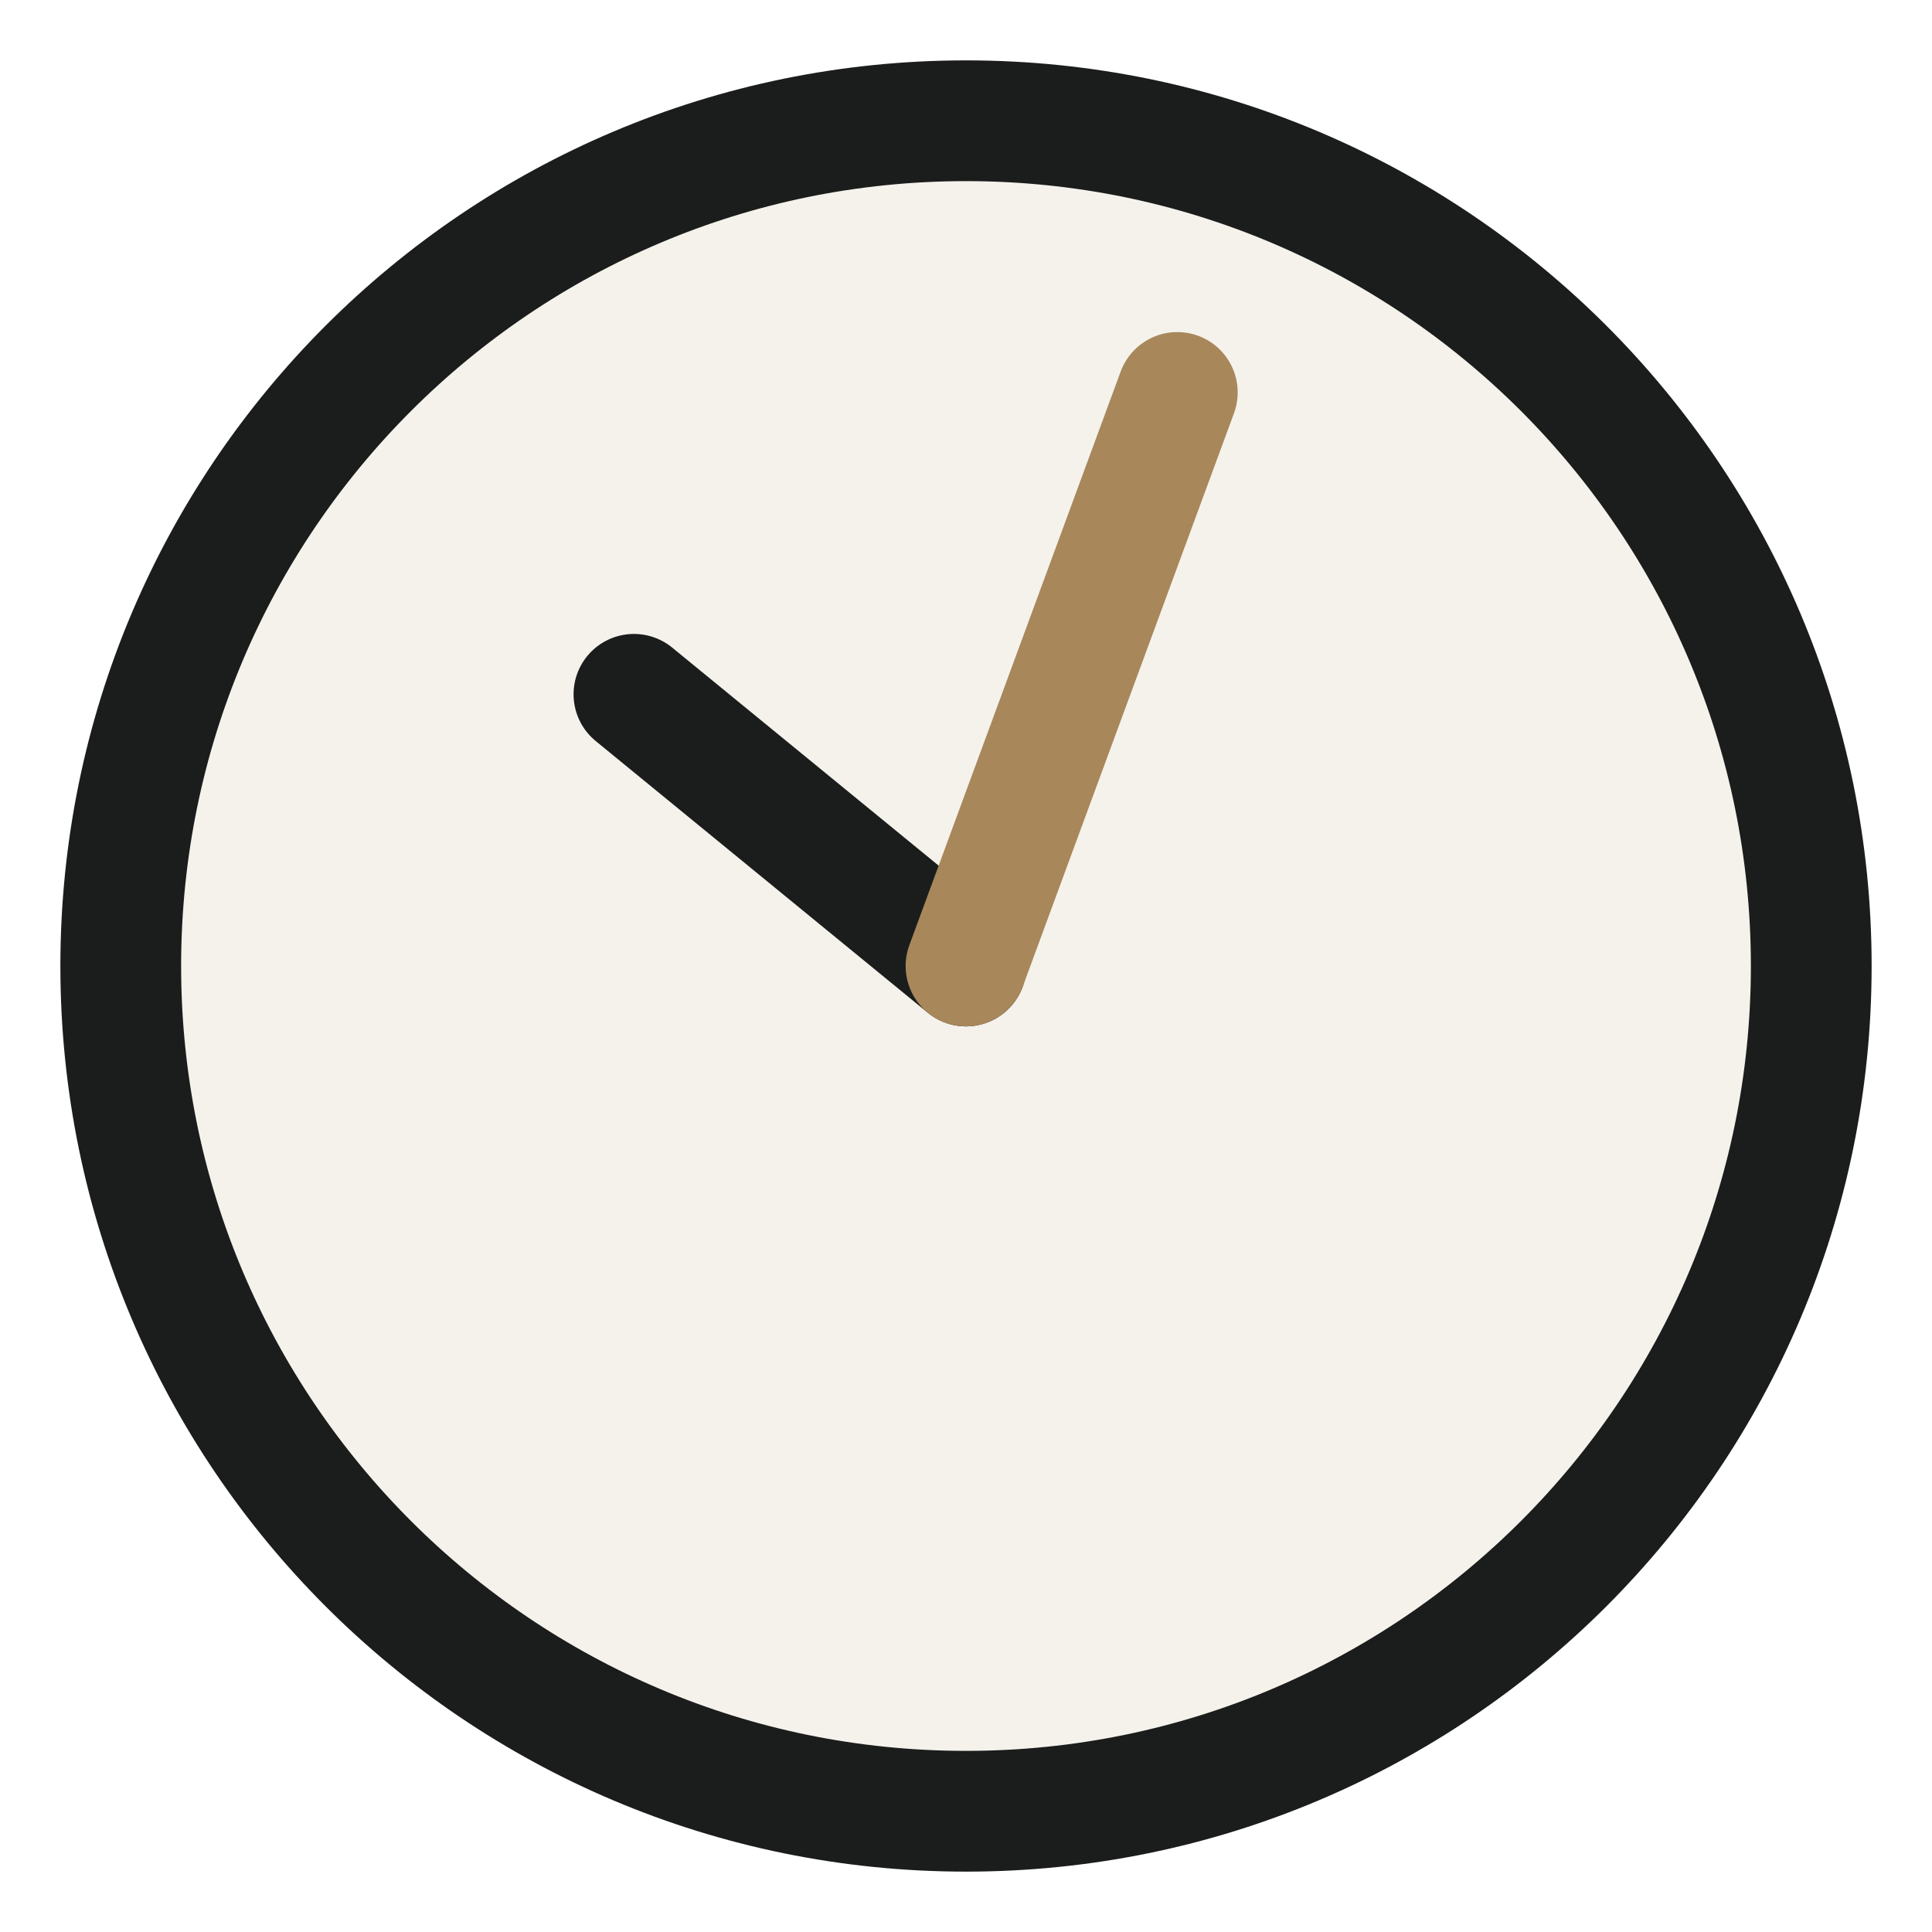
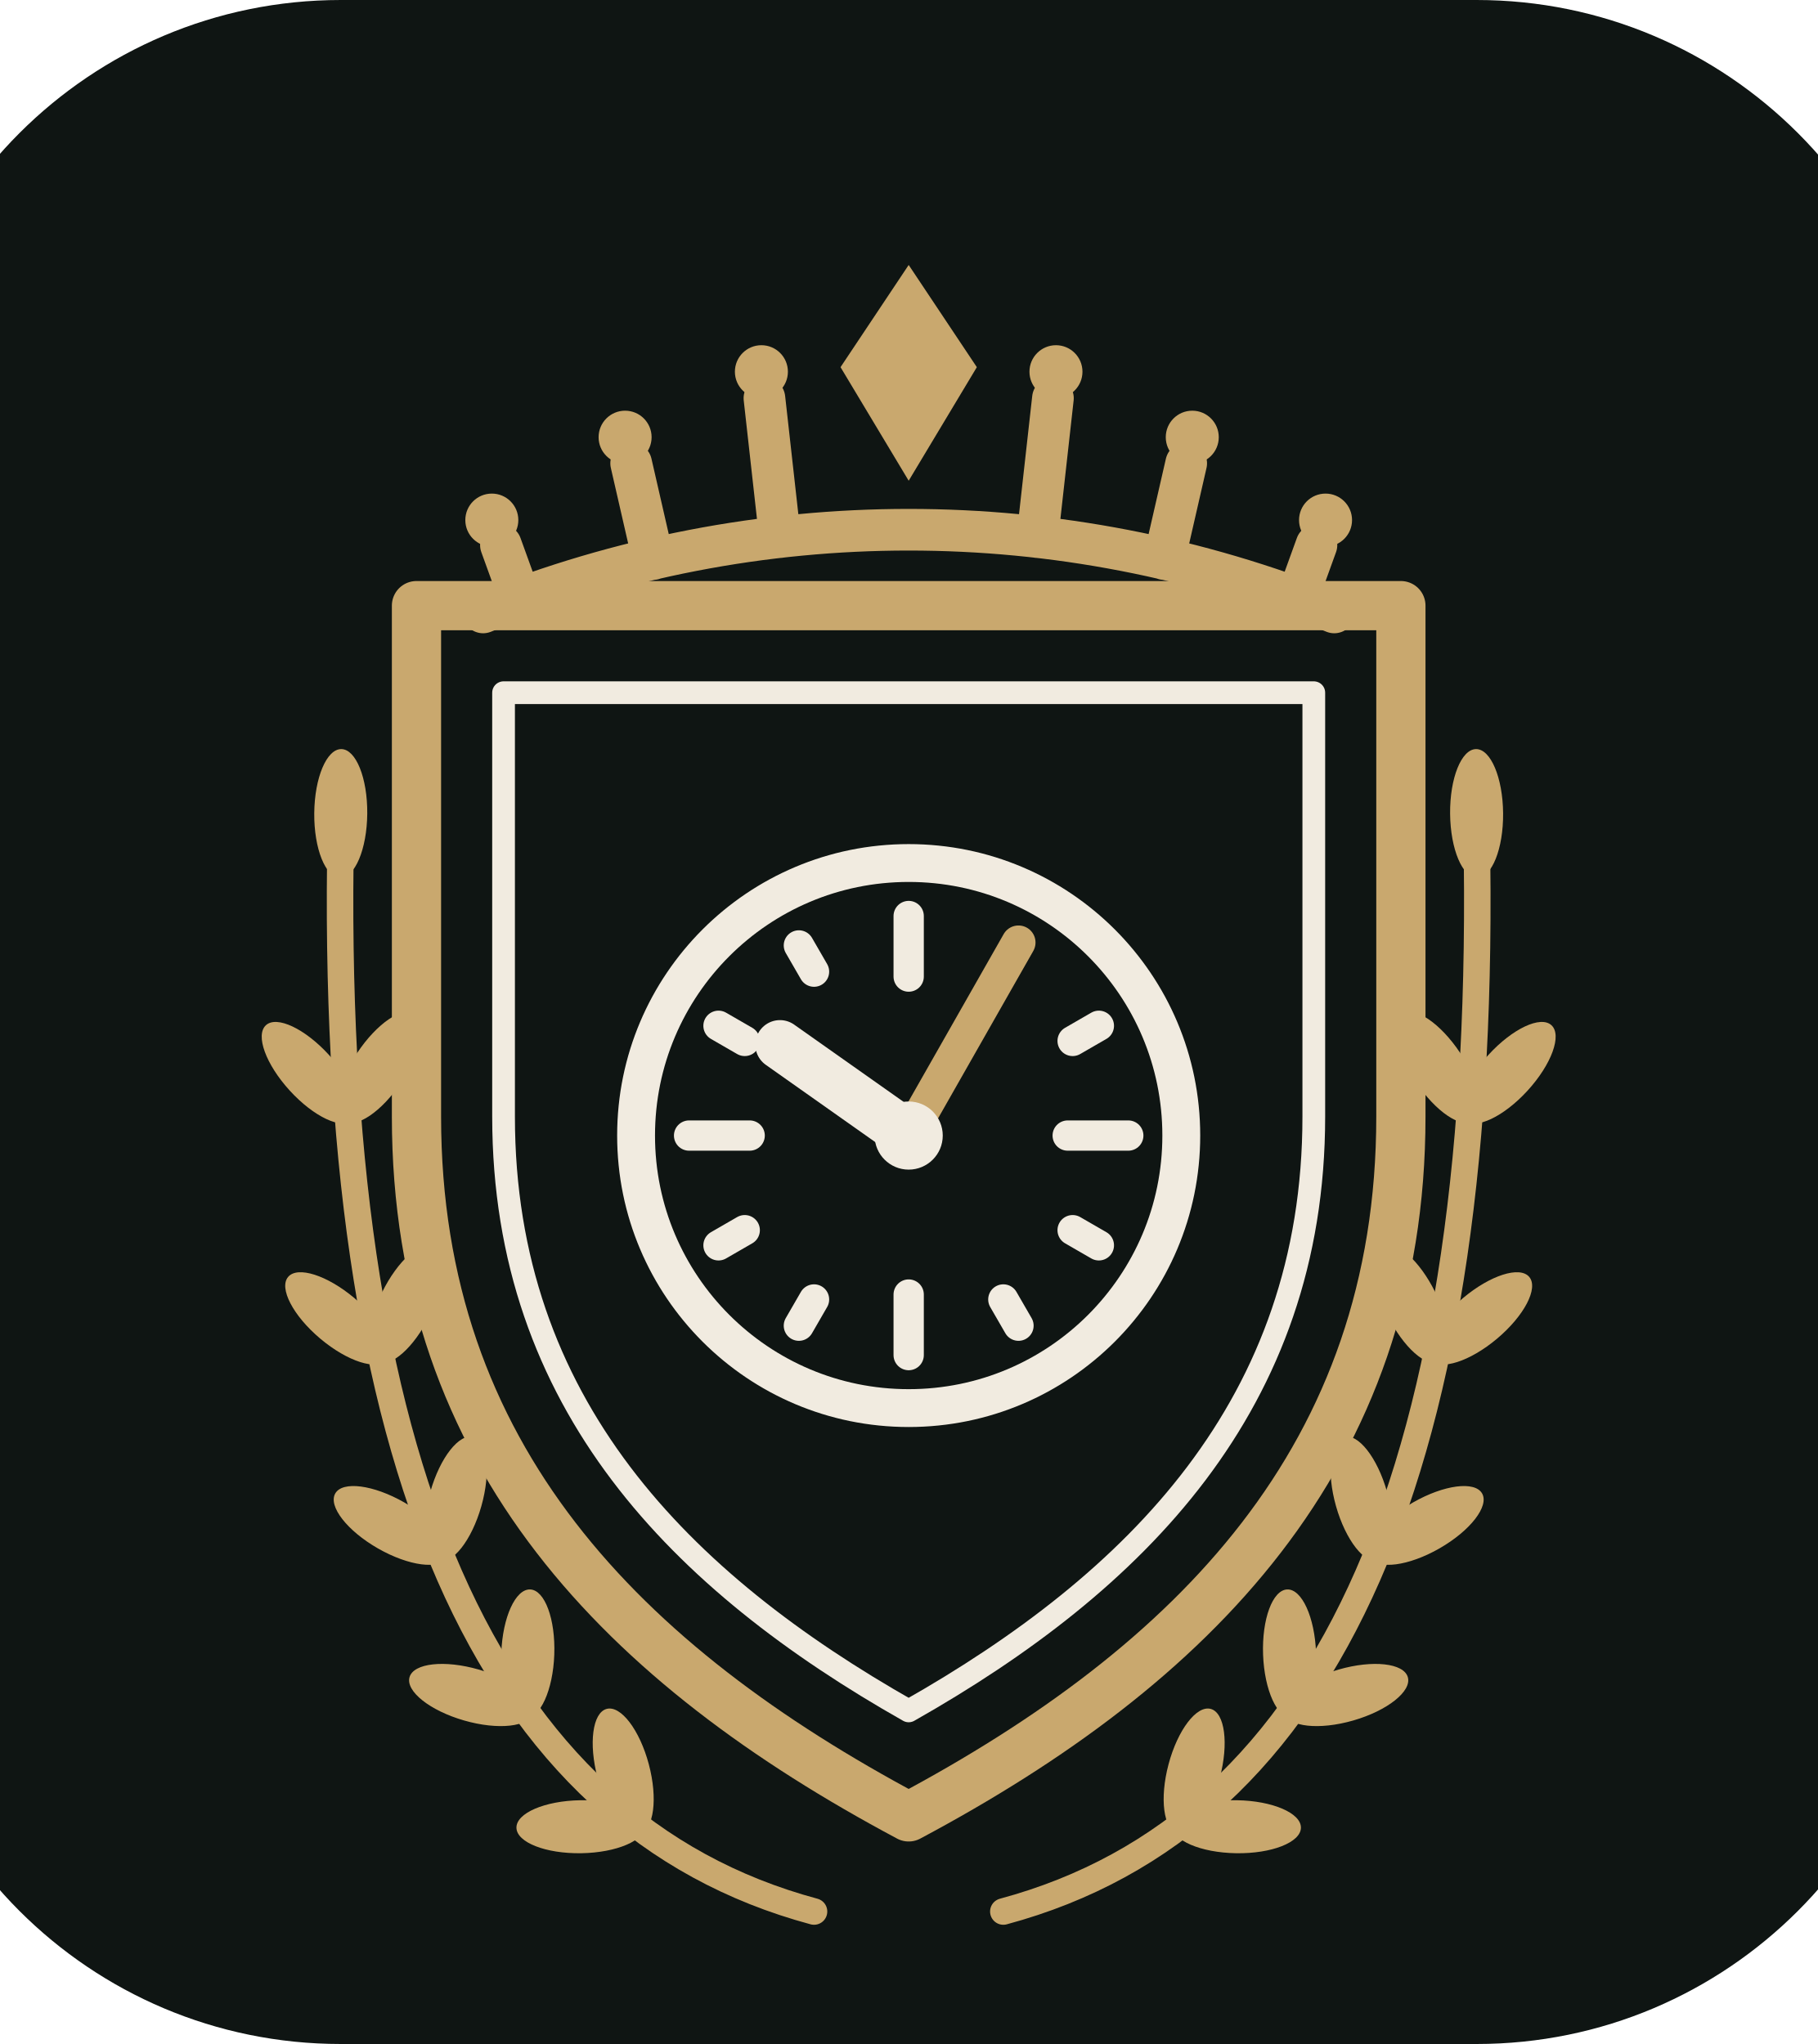
- <svg xmlns="http://www.w3.org/2000/svg" viewBox="0 0 32 32">
-   <circle cx="16" cy="16" r="14" fill="#f5f2ec" stroke="#1b1d1c" stroke-width="2" />
-   <path d="M16 16 10.5 11.5" stroke="#1b1d1c" stroke-width="2" stroke-linecap="round" />
-   <path d="M16 16 19.5 6.5" stroke="#a8875a" stroke-width="2" stroke-linecap="round" />
+ <svg xmlns="http://www.w3.org/2000/svg" viewBox="0 0 48 54" fill="none" stroke-linecap="round" stroke-linejoin="round">
+   <style>.crest__laurel ellipse,.crest__pearls circle,.crest__gem{fill:#c9a86e}.crest__laurel path,.crest__shield,.crest__tiara,.crest__minute{stroke:#c9a86e}.crest__inner,.crest__dial,.crest__idx,.crest__hour{stroke:#f1ebe0}.crest__pin{fill:#f1ebe0}</style>
+   <rect x="-3" y="0" width="54" height="54" rx="12" fill="#0f1513" />
+   <g class="crest__laurel">
+     <path d="M26.5 50.5 Q39.5 47 39 22" stroke-width=".7" />
+     <ellipse cx="32.66" cy="48.26" rx="1.7" ry=".7" transform="rotate(0.9 32.66 48.26)" />
+     <ellipse cx="31.54" cy="46.79" rx="1.7" ry=".7" transform="rotate(-75.1 31.54 46.79)" />
+     <ellipse cx="35.55" cy="44.78" rx="1.7" ry=".7" transform="rotate(-16.1 35.55 44.78)" />
+     <ellipse cx="34.06" cy="43.69" rx="1.7" ry=".7" transform="rotate(-92.1 34.06 43.69)" />
+     <ellipse cx="37.67" cy="40.30" rx="1.7" ry=".7" transform="rotate(-29.8 37.67 40.30)" />
+     <ellipse cx="35.96" cy="39.60" rx="1.7" ry=".7" transform="rotate(-105.8 35.96 39.60)" />
+     <ellipse cx="39.09" cy="34.83" rx="1.7" ry=".7" transform="rotate(-40.1 39.09 34.83)" />
+     <ellipse cx="37.28" cy="34.45" rx="1.7" ry=".7" transform="rotate(-116.1 37.28 34.45)" />
+     <ellipse cx="39.83" cy="28.34" rx="1.7" ry=".7" transform="rotate(-47.6 39.83 28.34)" />
+     <ellipse cx="37.98" cy="28.20" rx="1.7" ry=".7" transform="rotate(-123.6 37.98 28.20)" />
+     <ellipse cx="39.00" cy="21.49" rx="1.7" ry=".7" transform="rotate(-90.5 39.00 21.49)" />
+     <path d="M21.5 50.5 Q8.5 47 9 22" stroke-width=".7" />
+     <ellipse cx="16.46" cy="46.79" rx="1.7" ry=".7" transform="rotate(-104.9 16.46 46.79)" />
+     <ellipse cx="15.34" cy="48.26" rx="1.7" ry=".7" transform="rotate(-180.9 15.34 48.26)" />
+     <ellipse cx="13.94" cy="43.69" rx="1.7" ry=".7" transform="rotate(-87.9 13.94 43.69)" />
+     <ellipse cx="12.45" cy="44.78" rx="1.7" ry=".7" transform="rotate(-163.9 12.45 44.78)" />
+     <ellipse cx="12.04" cy="39.60" rx="1.7" ry=".7" transform="rotate(-74.2 12.04 39.60)" />
+     <ellipse cx="10.33" cy="40.30" rx="1.7" ry=".7" transform="rotate(-150.2 10.33 40.30)" />
+     <ellipse cx="10.72" cy="34.45" rx="1.7" ry=".7" transform="rotate(-63.9 10.72 34.45)" />
+     <ellipse cx="8.91" cy="34.83" rx="1.7" ry=".7" transform="rotate(-139.9 8.91 34.83)" />
+     <ellipse cx="10.02" cy="28.20" rx="1.7" ry=".7" transform="rotate(-56.4 10.02 28.20)" />
+     <ellipse cx="8.17" cy="28.34" rx="1.7" ry=".7" transform="rotate(-132.4 8.17 28.34)" />
+     <ellipse cx="9.00" cy="21.49" rx="1.7" ry=".7" transform="rotate(-89.5 9.00 21.49)" />
+   </g>
+   <path class="crest__shield" d="M11 16 H37 V29.5 C37 38.5 31.5 44 24 48 C16.5 44 11 38.5 11 29.5 Z" stroke-width="1.3" />
+   <path class="crest__inner" d="M13.3 18.3 H34.7 V29.5 C34.7 37.1 30 41.8 24 45.2 C18 41.8 13.3 37.1 13.3 29.5 Z" stroke-width=".6" />
+   <path class="crest__tiara" d="M12.76 16.18 A30 30 0 0 1 35.24 16.18 M13.74 15.81 L13.23 14.40 M17.25 14.77 L16.67 12.24 M20.60 14.19 L20.19 10.52 M27.40 14.19 L27.81 10.52 M30.75 14.77 L31.33 12.24 M34.26 15.81 L34.77 14.40" stroke-width="1.1" />
+   <g class="crest__pearls">
+     <circle cx="12.99" cy="13.74" r=".7" />
+     <circle cx="16.51" cy="11.55" r=".7" />
+     <circle cx="20.11" cy="9.82" r=".7" />
+     <circle cx="27.89" cy="9.82" r=".7" />
+     <circle cx="31.49" cy="11.55" r=".7" />
+     <circle cx="35.01" cy="13.74" r=".7" />
+   </g>
+   <path class="crest__gem" d="M24 7.00 L25.8 9.70 L24 12.70 L22.2 9.70 Z" />
+   <circle class="crest__dial" cx="24" cy="30" r="7.2" stroke-width="1" />
+   <g class="crest__idx" stroke-width=".8">
+     <path d="M24 24.20 V25.80" transform="rotate(0 24 30)" />
+     <path d="M24 24.20 V25.00" transform="rotate(30 24 30)" />
+     <path d="M24 24.20 V25.00" transform="rotate(60 24 30)" />
+     <path d="M24 24.20 V25.80" transform="rotate(90 24 30)" />
+     <path d="M24 24.20 V25.00" transform="rotate(120 24 30)" />
+     <path d="M24 24.20 V25.00" transform="rotate(150 24 30)" />
+     <path d="M24 24.20 V25.80" transform="rotate(180 24 30)" />
+     <path d="M24 24.20 V25.00" transform="rotate(210 24 30)" />
+     <path d="M24 24.20 V25.00" transform="rotate(240 24 30)" />
+     <path d="M24 24.20 V25.80" transform="rotate(270 24 30)" />
+     <path d="M24 24.20 V25.00" transform="rotate(300 24 30)" />
+     <path d="M24 24.20 V25.00" transform="rotate(330 24 30)" />
+   </g>
+   <path class="crest__hour" d="M24 30 L20.6 27.6" stroke-width="1.3" />
+   <path class="crest__minute" d="M24 30 L26.9 24.9" stroke-width=".9" />
+   <circle class="crest__pin" cx="24" cy="30" r=".9" />
</svg>
